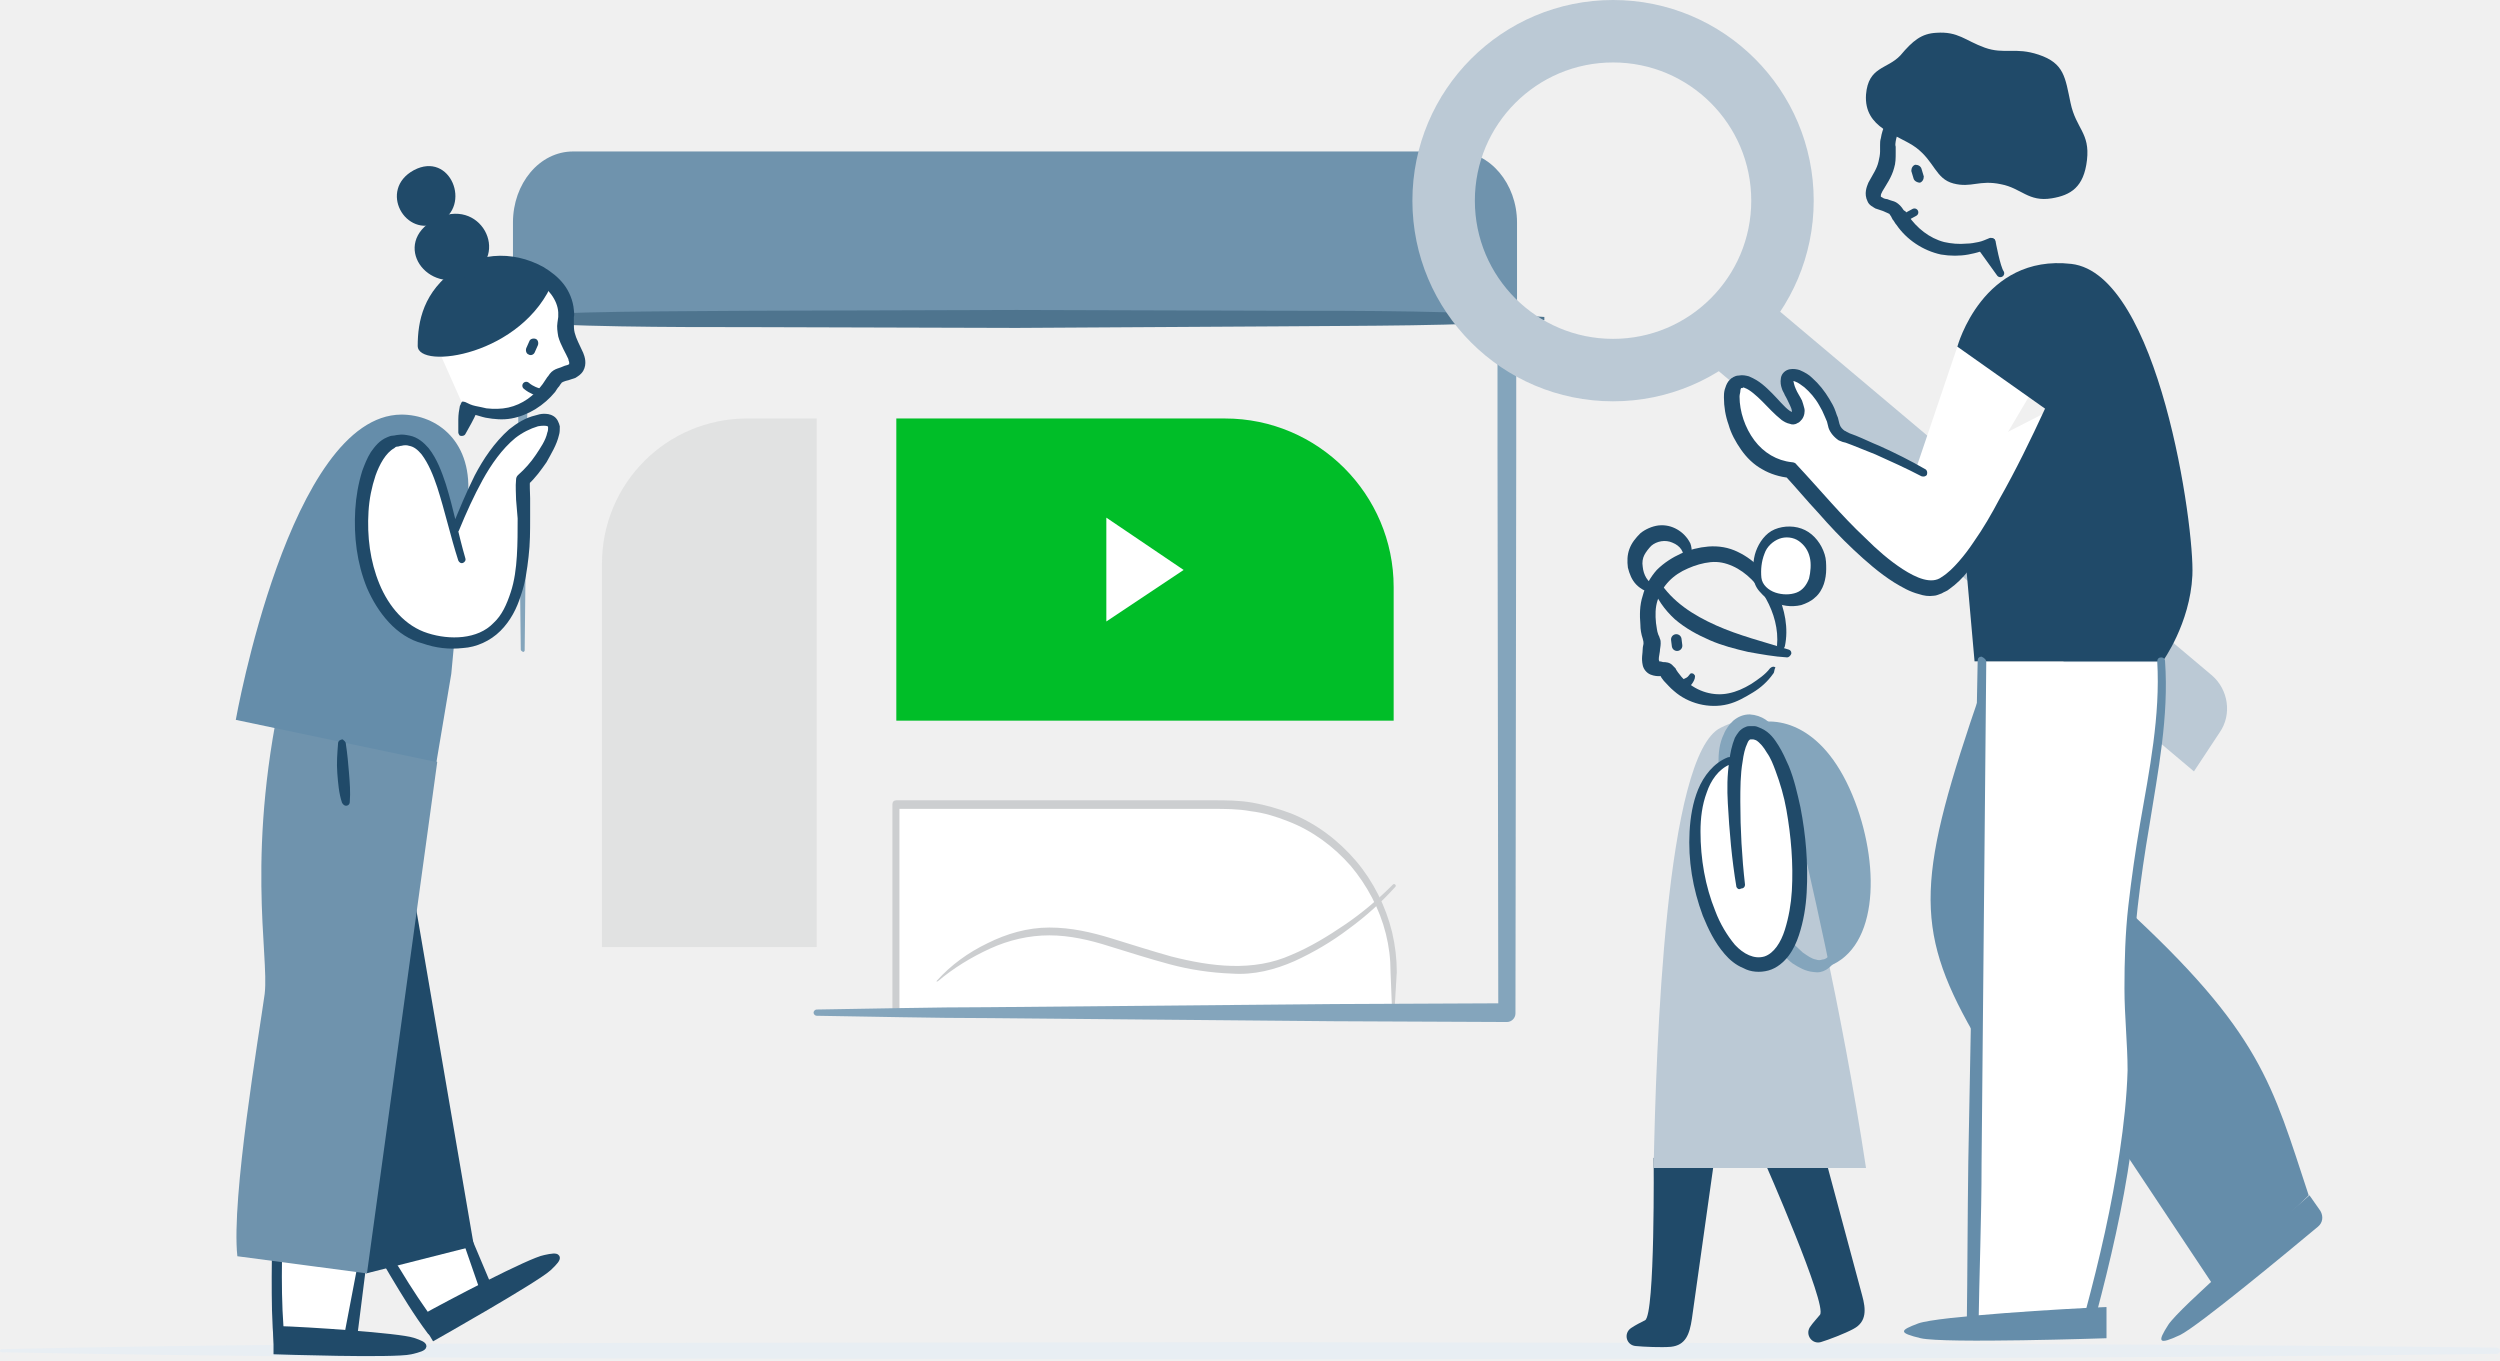
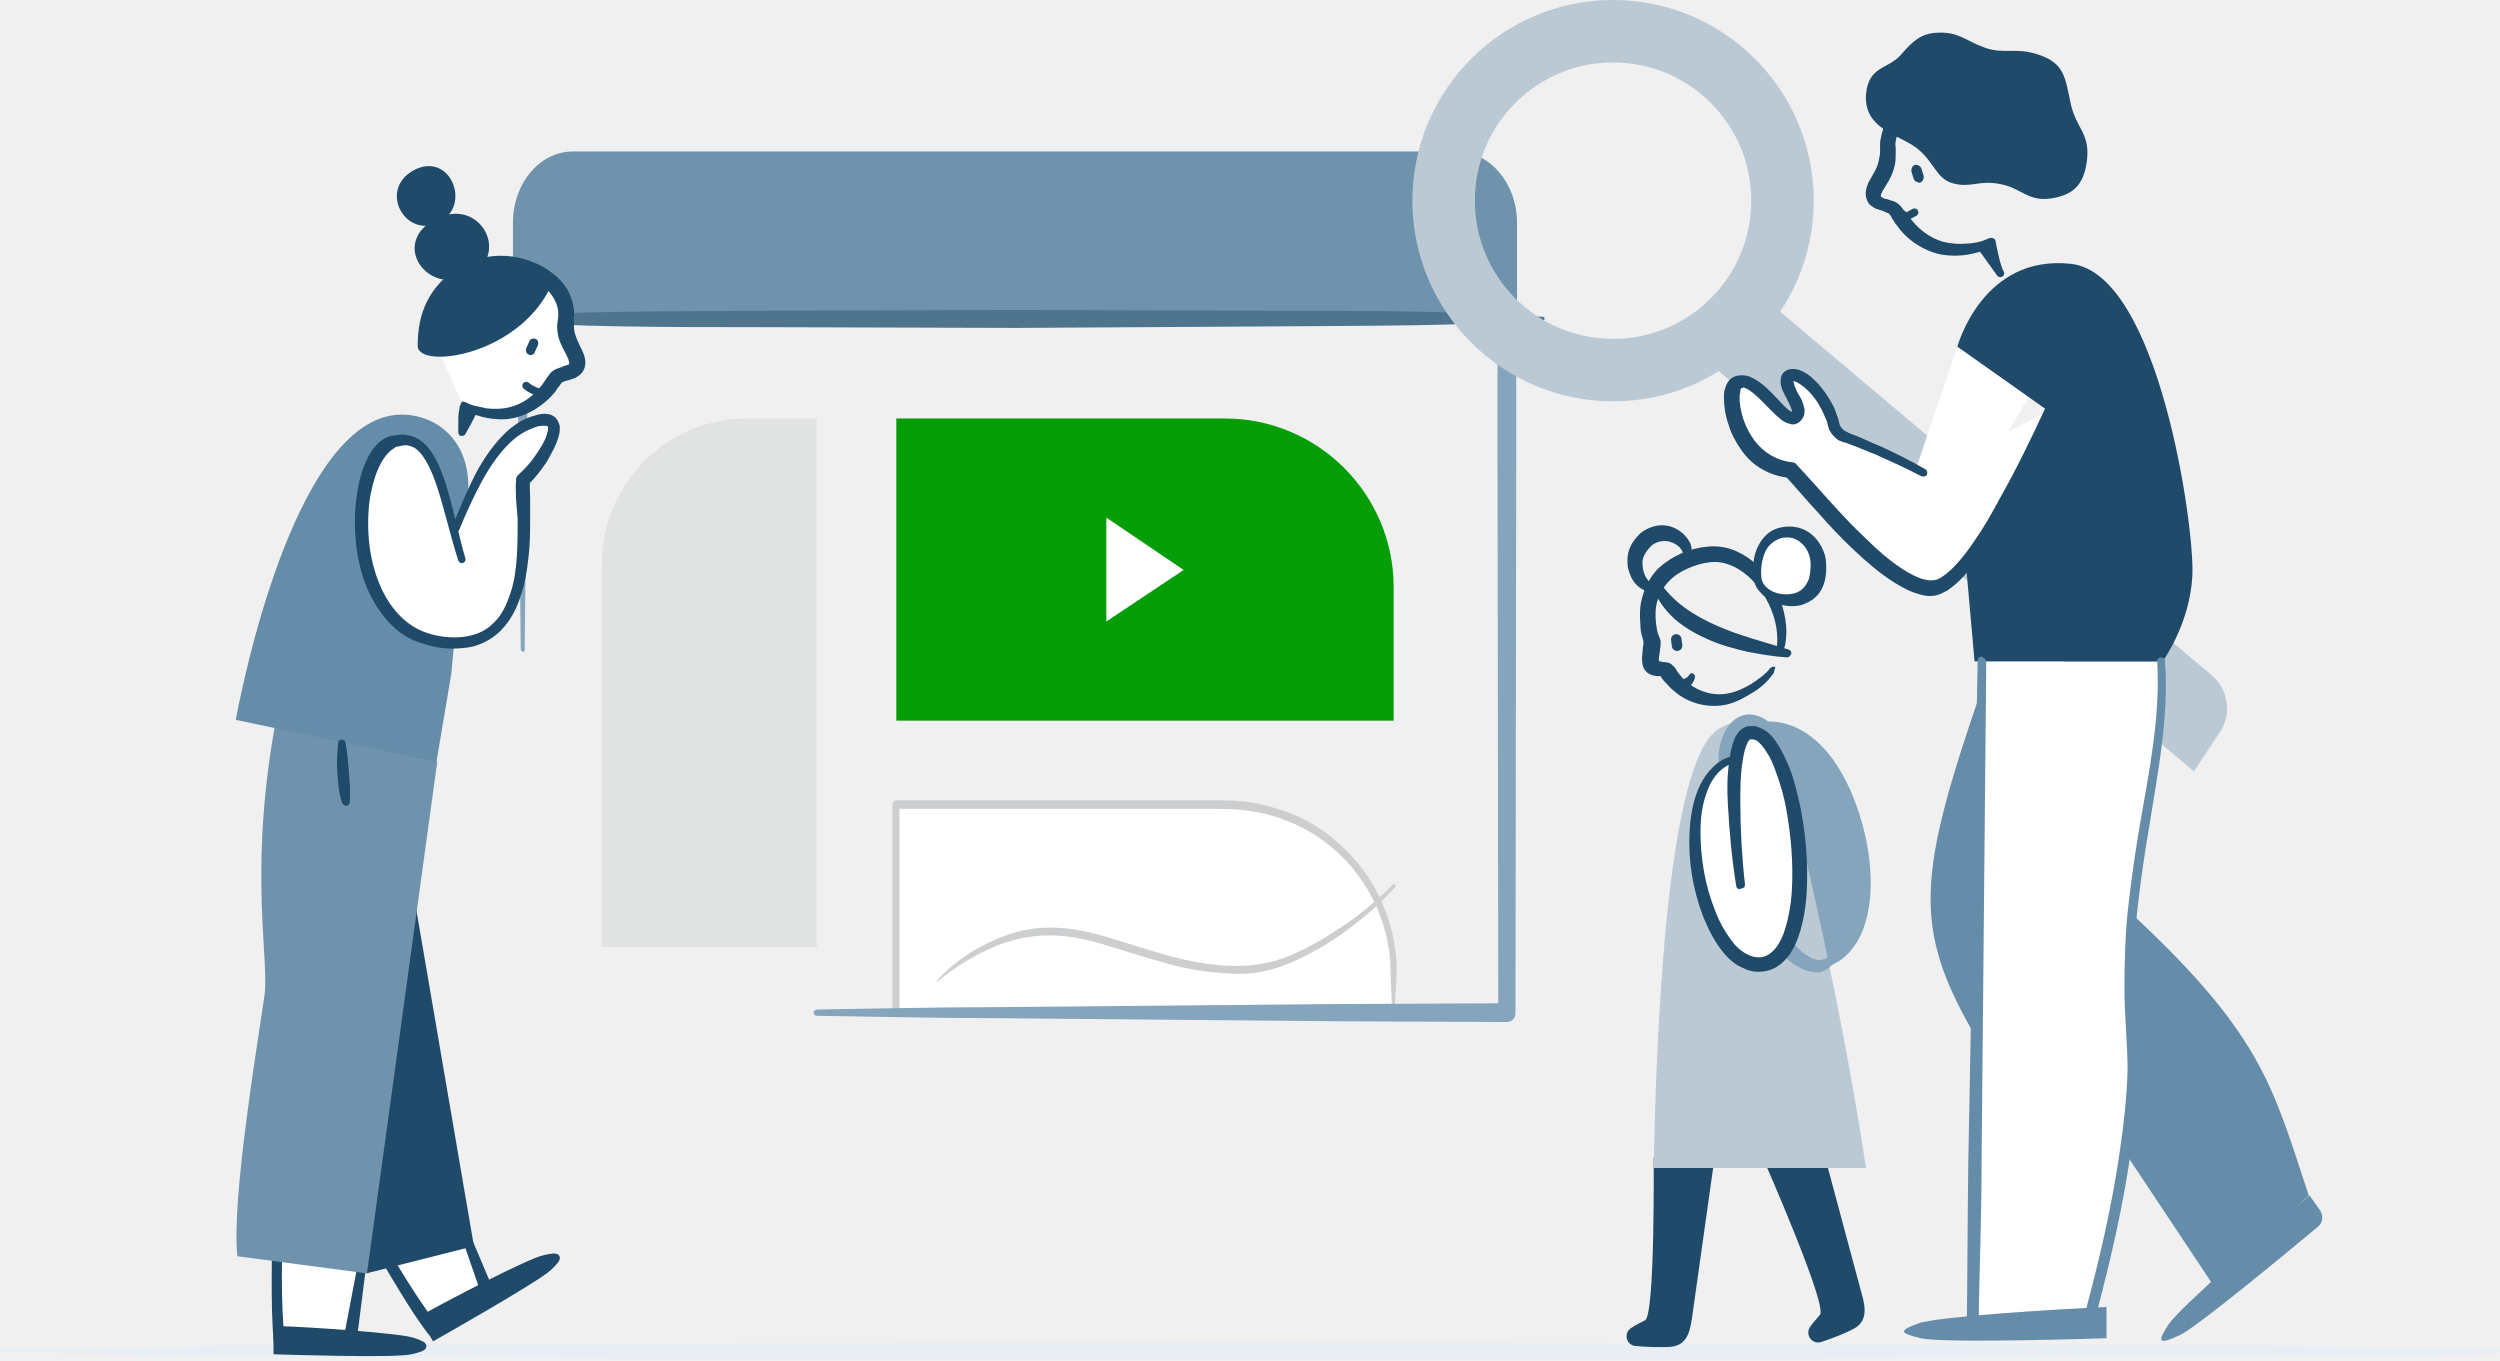
<svg xmlns="http://www.w3.org/2000/svg" version="1.1" id="Layer_1" x="0px" y="0px" viewBox="0 0 320.2 174.2" style="enable-background:new 0 0 320.2 174.2;" xml:space="preserve">
  <style type="text/css">
	.st0{fill:#FFFFFF;}
	.st1{fill:#CCCED0;}
- 	.st2{fill:#00BE28;}
+ 	.st2{fill:#069e08;}
	.st3{fill:none;}
	.st4{fill:#E1E2E2;}
	.st5{fill:#84A5BC;}
	.st6{fill:#6F93AD;}
	.st7{fill:#4E748E;}
	.st8{fill:#E8EEF3;}
	.st9{fill:none;stroke:#CCCED0;stroke-linecap:round;stroke-linejoin:round;stroke-miterlimit:10;stroke-dasharray:5,5;}
	.st10{fill:#204A69;}
	.st11{fill:#BBC9D5;}
	.st12{fill:none;stroke:#BBC9D5;stroke-width:8;stroke-linecap:round;stroke-linejoin:round;stroke-miterlimit:10;}
	.st13{fill:#658DAA;}
	.st14{fill:#204A69;stroke:#204A69;stroke-width:0.735;stroke-miterlimit:10;}
	.st15{fill:none;stroke:#204A69;stroke-linecap:round;stroke-linejoin:round;stroke-miterlimit:10;}
	.st16{fill:#FFFFFF;stroke:#204A69;stroke-linecap:round;stroke-linejoin:round;stroke-miterlimit:10;}
	.st17{fill:#204A69;stroke:#204A69;stroke-linecap:round;stroke-linejoin:round;stroke-miterlimit:10;}
	.st18{fill:none;stroke:#204A69;stroke-width:1.348;stroke-linecap:round;stroke-linejoin:round;stroke-miterlimit:10;}
	.st19{fill:#204A69;}
</style>
  <g>
    <g>
      <g>
        <g>
          <path class="st0" d="M178.5,129.5h-63.7V103h42.1c11.9,0,21.6,9.7,21.6,21.6V129.5z" />
          <path class="st1" d="M178.6,129.6L178.6,129.6l-15.9,0.2l-15.9,0.1c-5.3,0-10.6,0.1-16,0.1l-16,0c-0.3,0-0.5-0.2-0.5-0.5v0V103      c0-0.3,0.2-0.5,0.5-0.5h40.5c1.7,0,3.4,0,5.1,0.3c1.7,0.3,3.4,0.8,5,1.4c3.2,1.3,6,3.4,8.3,6.1c2.2,2.6,3.8,5.8,4.6,9.1      c0.4,1.7,0.6,3.4,0.6,5.1C178.8,126.2,178.7,128,178.6,129.6z M178.3,129.5L178.3,129.5l-0.2-5c0-1.7-0.2-3.3-0.6-4.9      c-0.8-3.2-2.4-6.2-4.5-8.7c-2.2-2.5-4.9-4.5-8-5.7c-1.5-0.6-3.1-1.1-4.8-1.3c-1.6-0.3-3.3-0.3-5-0.3h-40.5l0.5-0.5v26.6      l-0.5-0.5l15.8,0c5.3,0,10.6,0.1,15.9,0.1l15.9,0.1L178.3,129.5z" />
        </g>
        <path class="st2" d="M178.5,92.3h-63.7V53.6h42.1c11.9,0,21.6,9.7,21.6,21.6V92.3z" />
        <polygon class="st0" points="141.7,66.3 151.6,73 141.7,79.6    " />
      </g>
      <g>
        <path class="st3" d="M108.6,129.9" />
      </g>
      <path class="st4" d="M77.1,121.3h27.5V53.6h-8.9c-10.3,0-18.6,8.3-18.6,18.6V121.3z" />
      <g>
        <path class="st5" d="M66.7,83.2l-0.4-36.3l-0.1-18.2c0-1.6,0.5-3.3,1.4-4.7c0.9-1.4,2.2-2.5,3.8-3.2c0.8-0.3,1.6-0.5,2.4-0.6     l0.6,0l0.6,0l1.1,0l4.5,0L117,20l36.3-0.1l18.2,0l9.1,0l4.5,0c1.6-0.1,3.5,0.3,4.9,1.3c1.5,0.9,2.7,2.3,3.4,3.8     c0.3,0.8,0.6,1.6,0.7,2.5c0.1,0.4,0.1,0.9,0.1,1.3l0,1.1l0,9.1l0,18.2l-0.1,72.6c0,0.6-0.5,1.1-1.1,1.1h0l-22.1-0.1l-22.1-0.2     l-22.1-0.2c-7.4,0-14.7-0.2-22.1-0.3c-0.2,0-0.4-0.2-0.4-0.4c0-0.2,0.2-0.4,0.4-0.4c7.4-0.1,14.7-0.3,22.1-0.3l22.1-0.2l22.1-0.2     l22.1-0.1l-1.1,1.1l-0.1-72.6l0-18.2l0-9.1l0-1.1c0-0.4,0-0.7-0.1-1c-0.1-0.6-0.3-1.3-0.5-1.9c-0.5-1.2-1.4-2.2-2.5-2.9     c-0.5-0.3-1.1-0.6-1.8-0.8c-0.3-0.1-0.6-0.1-1-0.2c-0.3,0-0.6,0-1,0l-4.5,0l-9.1,0l-18.2,0L117,22l-36.3-0.1l-4.5,0     c-0.7,0-1.6,0-2.2,0c-0.7,0.1-1.3,0.2-2,0.5c-1.3,0.5-2.3,1.4-3.1,2.5c-0.8,1.1-1.2,2.5-1.2,3.9l-0.1,18.2l-0.4,36.3     c0,0.1-0.1,0.2-0.2,0.2C66.8,83.4,66.7,83.3,66.7,83.2z" />
      </g>
      <path class="st6" d="M65.7,41.1v-6.9v-5.7c0-5,3.4-9.1,7.7-9.1h113.2c4.2,0,7.7,4.1,7.7,9.1v12.7H65.7z" />
      <g>
        <path class="st7" d="M197.7,41c-11.3,0.8-22.5,0.7-33.8,0.8L130.2,42l-33.8-0.1c-11.3,0-22.5,0-33.8-0.8v-0.5     c11.3-0.8,22.5-0.7,33.8-0.8l33.8-0.1l33.8,0.1c11.3,0,22.5,0,33.8,0.8V41z" />
      </g>
      <g>
        <path class="st1" d="M120,125.6c1.8-2,4-3.6,6.5-4.8c2.4-1.2,5.1-2,7.9-2c2.8,0,5.4,0.6,8,1.4c2.6,0.8,5.1,1.6,7.6,2.3     c5.1,1.3,10.5,2,15.4-0.2c2.4-1,4.7-2.4,6.9-3.9c2.2-1.5,4.2-3.2,6.1-5.1l0,0c0.1-0.1,0.2-0.1,0.3,0c0.1,0.1,0.1,0.2,0,0.3     c-1.8,2-3.8,3.8-6,5.4c-2.1,1.6-4.5,3-6.9,4.1c-2.5,1.1-5.2,1.8-8,1.6c-2.7-0.1-5.4-0.5-8-1.2c-2.6-0.7-5.1-1.5-7.7-2.3     c-2.5-0.8-5.1-1.4-7.7-1.4c-2.6,0-5.2,0.6-7.6,1.7c-2.4,1.1-4.7,2.5-6.7,4.2l0,0c0,0-0.1,0-0.1,0     C119.9,125.7,119.9,125.7,120,125.6z" />
      </g>
    </g>
    <g>
      <g>
        <path class="st8" d="M0.2,172.8c26.6-0.6,53.3-0.7,79.9-0.8l79.9-0.1c53.3,0.1,106.6,0.1,159.8,0.7c0.2,0,0.4,0.2,0.4,0.4     c0,0.2-0.2,0.4-0.4,0.4c-53.3,0.7-106.6,0.6-159.8,0.7L80.1,174c-26.6-0.1-53.3-0.3-79.9-0.8c-0.1,0-0.2-0.1-0.2-0.2     C0,172.9,0.1,172.8,0.2,172.8z" />
      </g>
      <g>
        <path class="st9" d="M60.3,40.8" />
        <path class="st9" d="M193.9,40.8" />
      </g>
      <path class="st10" d="M211.8,148.3c0,0,0.2,20.1-1.1,20.8c-0.6,0.3-1.2,0.6-1.8,1c-1,0.7-0.6,2.2,0.6,2.3c1,0.1,3.3,0.2,4.5,0.1    c1.9-0.2,2.4-1.6,2.7-3.6l2.9-20.6" />
      <path class="st10" d="M226,148.8c0,0,8.1,18.4,7.1,19.6c-0.4,0.5-0.9,1-1.3,1.6c-0.6,1,0.3,2.2,1.4,1.9c1-0.3,3.1-1.1,4.2-1.7    c1.7-0.9,1.6-2.5,1.1-4.3l-5.4-20.1" />
      <path class="st5" d="M224.2,92.8c3.4-1.2,9.6-0.1,13.4,9.9c3.3,8.7,2.9,19.4-4.1,21.3C229.4,125.1,224.2,92.8,224.2,92.8z" />
      <path class="st11" d="M211.8,149.6h27.2c-3.1-20.6-8.1-41.3-8.1-41.3l-6.6-15.4c0,0-0.5-1.4-3.9,0.3    C213.3,96.6,212.1,134.3,211.8,149.6z" />
      <path class="st11" d="M284.3,93.8l-3.3,5L219.5,47l8-7.5l55.8,47C285.4,88.3,285.9,91.5,284.3,93.8z" />
      <circle class="st12" cx="206.6" cy="25.7" r="21.7" />
      <polygon class="st0" points="244.5,62.7 250.7,44.4 260.1,50.4 251.1,65.6   " />
      <path class="st13" d="M271.9,116c17.8,16.3,19.1,22.9,23.8,37.1l-12.1,11.7l-12.1-18.2" />
      <path class="st13" d="M253.8,88.3c-8.2,23.8-8.8,30.4-1.1,43.9L253.8,88.3z" />
      <path class="st10" d="M250.7,44.4l11.6,8.2l-11.1,12.9l1.7,19.2h24.1c0,0,3.5-4.8,3.8-11c0.3-6.2-4.3-38.6-15.5-39.9    C253.9,32.5,250.7,44.4,250.7,44.4z" />
      <g>
        <path class="st0" d="M58.6,155.7l3.9,10.3l-7.2,4.3c0,0-6.5-8-16.9-30.5" />
        <path class="st10" d="M59.1,155.5l4.3,10.2l0,0c0.2,0.4,0,0.8-0.4,1c-1.2,0.7-2.4,1.4-3.6,2.1c-1.2,0.7-2.4,1.4-3.6,2.2l0,0     c-0.3,0.2-0.7,0.1-1-0.2c-1.8-2.4-3.3-4.9-4.8-7.4c-1.5-2.5-2.9-5.1-4.3-7.7c-1.4-2.6-2.7-5.2-4-7.8c-1.3-2.6-2.5-5.3-3.7-7.9     c-0.1-0.3,0-0.5,0.2-0.7c0.2-0.1,0.5,0,0.7,0.2c1.2,2.6,2.5,5.2,3.8,7.8c1.3,2.6,2.7,5.2,4.1,7.7c1.4,2.6,2.8,5.1,4.4,7.5     c1.5,2.5,3.1,4.9,4.8,7.2l-1-0.2c1.2-0.7,2.4-1.4,3.6-2.1c1.2-0.7,2.4-1.4,3.5-2.2l-0.3,1l-3.6-10.4c-0.1-0.3,0-0.5,0.3-0.6     C58.7,155.1,59,155.3,59.1,155.5z" />
      </g>
      <path class="st14" d="M54.1,168.8c3.4-1.9,13.9-7.4,15.7-7.7c1.8-0.4,2.1-0.2,0.5,1.3c-1.6,1.5-14.7,8.9-14.7,8.9L54.1,168.8z" />
      <g>
        <path class="st0" d="M46.5,161.2l-1.7,11.1h-9c0,0-1.4-10.3,1.3-34.9" />
        <path class="st10" d="M47,161.3l-1.4,11.1l0,0c-0.1,0.4-0.4,0.7-0.8,0.7c-1.5-0.1-3-0.1-4.5-0.1c-1.5,0-3,0-4.5,0l0,0     c-0.4,0-0.7-0.3-0.7-0.7c-0.3-3-0.3-5.9-0.3-8.8c0-2.9,0.1-5.9,0.3-8.8c0.2-2.9,0.4-5.8,0.6-8.7c0.3-2.9,0.6-5.8,0.9-8.7     c0-0.3,0.3-0.5,0.6-0.4c0.3,0,0.5,0.3,0.4,0.5c-0.3,2.9-0.6,5.8-0.8,8.7c-0.2,2.9-0.4,5.8-0.5,8.7c-0.1,2.9-0.2,5.8-0.2,8.7     c0,2.9,0.1,5.8,0.4,8.6l-0.8-0.7c1.5,0,3,0,4.5,0c1.5,0,3,0,4.5-0.1l-0.8,0.7l2.1-11c0.1-0.3,0.3-0.5,0.6-0.4     C46.9,160.8,47.1,161,47,161.3z" />
      </g>
      <polyline class="st10" points="52.7,112.9 60.7,159.6 46.9,163.1   " />
      <g>
        <path class="st6" d="M36.5,86.7c-5.2,22.3-2,35.5-2.6,40.6c-0.7,5.1-4.3,26.2-3.5,33.6l16.6,2.2l9-65.5" />
      </g>
      <g>
        <path class="st0" d="M59.3,51.9c0.8,0.5,1.3,0.6,2.3,0.9c4,1,7.5-0.9,9.4-4.2c0.5-0.9,2.5-0.6,2.8-1.7c0.4-1.5-1.9-2.8-1.5-5.8     c0.4-3.4-2.4-6.2-6.1-7.1c-5.2-1.3-10.4,1.9-11.7,7.1" />
        <path class="st10" d="M59.6,51.5c0.4,0.2,0.8,0.4,1.3,0.5c0.5,0.1,1,0.2,1.4,0.3c0.9,0.1,1.9,0.1,2.8-0.1c1.8-0.4,3.3-1.5,4.4-3     l0.4-0.6l0.2-0.3c0.1-0.1,0.1-0.1,0.3-0.4c0.3-0.4,0.7-0.6,1-0.7c0.3-0.1,0.6-0.2,0.8-0.3c0.2-0.1,0.4-0.1,0.6-0.2     c0.1-0.1,0.2-0.1,0.1-0.1c0,0,0-0.1,0-0.2c0-0.1-0.1-0.2-0.1-0.4c-0.3-0.7-1-1.8-1.3-2.9c-0.1-0.6-0.2-1.2-0.1-1.8l0.1-0.7     c0-0.2,0-0.4,0-0.6c-0.1-1.6-1.3-3.1-2.9-4.1c-1.6-0.9-3.4-1.4-5.3-1.3c-3.7,0.2-7.2,2.9-8.2,6.6c-0.1,0.3-0.4,0.4-0.6,0.3     c-0.3-0.1-0.4-0.3-0.4-0.6c0.4-2.1,1.5-4.1,3.2-5.5c1.6-1.5,3.7-2.4,5.9-2.6c2.2-0.2,4.4,0.3,6.4,1.4c1,0.6,1.9,1.3,2.6,2.2     c0.7,0.9,1.2,2.1,1.3,3.3c0,0.3,0.1,0.6,0,0.9l0,0.8c0,0.4,0,0.8,0.1,1.2c0.2,0.8,0.6,1.5,1.1,2.6c0.2,0.5,0.5,1.4,0,2.3     c-0.3,0.5-0.7,0.7-1,0.9c-0.3,0.1-0.6,0.2-0.9,0.3c-0.5,0.1-0.9,0.3-0.8,0.3c0-0.1-0.1,0.1-0.2,0.2l-0.2,0.3     c-0.2,0.2-0.3,0.4-0.5,0.7c-1.4,1.7-3.4,3-5.6,3.4c-1.1,0.2-2.2,0.1-3.3-0.1c-0.5-0.1-1-0.3-1.5-0.4c-0.5-0.2-1-0.5-1.5-0.8     c-0.2-0.2-0.3-0.5-0.1-0.7C59.1,51.4,59.3,51.4,59.6,51.5z" />
      </g>
      <g>
        <path class="st10" d="M255.3,31.5c-0.5,0.3-1,0.6-1.6,0.7c-0.6,0.2-1.1,0.3-1.6,0.4c-1.1,0.2-2.3,0.2-3.5,0     c-2.3-0.5-4.4-1.9-5.7-3.8c-0.2-0.2-0.3-0.5-0.5-0.7l-0.2-0.4c-0.1-0.1-0.2-0.3-0.2-0.3c0,0-0.4-0.2-0.9-0.4     c-0.3-0.1-0.6-0.2-0.9-0.3c-0.3-0.2-0.8-0.4-1-0.9c-0.5-1-0.1-1.9,0.1-2.4c0.6-1.1,1.1-1.8,1.3-2.7c0.1-0.4,0.2-0.9,0.2-1.3     l0-0.8c0-0.3,0-0.6,0.1-0.9c0.2-1.3,0.8-2.4,1.5-3.4c0.8-0.9,1.8-1.7,2.8-2.2c2.1-1.1,4.5-1.5,6.8-1.2c2.3,0.3,4.5,1.4,6.1,3     c1.7,1.6,2.7,3.7,3.1,6c0,0.3-0.1,0.5-0.4,0.6c-0.3,0-0.5-0.1-0.6-0.4c-0.9-4-4.5-7.1-8.4-7.4c-1.9-0.2-4,0.2-5.7,1.2     c-1.7,0.9-3,2.4-3.3,4.2c0,0.2-0.1,0.4,0,0.7l0,0.8c0,0.6,0,1.3-0.2,1.9c-0.3,1.2-1.1,2.3-1.5,3c-0.1,0.2-0.2,0.4-0.2,0.5     c0,0.1,0,0.2,0,0.2c0,0,0,0,0.2,0.1c0.1,0.1,0.4,0.2,0.6,0.2c0.3,0.1,0.5,0.2,0.9,0.3c0.3,0.1,0.7,0.4,1,0.8     c0.2,0.3,0.2,0.3,0.3,0.4L244,27l0.4,0.6c1.1,1.6,2.7,2.9,4.6,3.4c0.9,0.2,1.9,0.3,2.9,0.2c0.5,0,1-0.1,1.5-0.2     c0.5-0.1,0.9-0.3,1.4-0.5c0.2-0.1,0.5,0,0.7,0.2C255.6,31.1,255.5,31.3,255.3,31.5z" />
      </g>
      <path class="st14" d="M35.4,170.2c3.9,0.1,15.7,0.9,17.5,1.5c1.8,0.6,1.9,0.9-0.3,1.4c-2.1,0.5-17.2,0-17.2,0V170.2z" />
      <path class="st15" d="M67.4,49.4c0.7,0.6,1.5,0.8,1.5,0.8" />
      <path class="st10" d="M67.7,45.4L67.7,45.4c-0.3-0.1-0.4-0.5-0.3-0.8l0.4-0.9c0.1-0.3,0.5-0.4,0.8-0.3l0,0    c0.3,0.1,0.4,0.5,0.3,0.8l-0.4,0.9C68.4,45.4,68,45.6,67.7,45.4z" />
      <path class="st13" d="M57.8,86.3l-1.9,11.3l-25.7-5.4c0,0,6.9-39,21.2-39.1c4.6,0,9.3,3.5,8.5,10.9" />
      <g>
        <path class="st0" d="M58.4,67.7c2.5-6.1,5.5-12.5,10.3-13.8c4.8-1.3,0.7,5.4-1.8,7.6c-0.4,2.8,2.7,21-8.9,20.9     C43.3,82.3,44.4,58,50.5,56.5c5.4-1.3,6.2,7.3,8.6,15.2" />
        <path class="st10" d="M57.9,67.5c0.9-2.2,1.8-4.4,2.9-6.6c1.1-2.1,2.5-4.2,4.4-5.9c1-0.8,2.1-1.5,3.4-1.8c0.3-0.1,0.7-0.2,1-0.2     c0.4,0,0.8,0,1.3,0.3c0.5,0.3,0.7,0.9,0.8,1.3c0,0.4,0,0.8-0.1,1.1c-0.3,1.3-1,2.4-1.6,3.5c-0.7,1-1.4,2-2.4,2.9l0,0l0.3-0.6     c-0.1,0.6,0,1.5,0,2.3l0,2.5c0,1.7,0,3.3-0.2,5c-0.2,1.7-0.4,3.3-1,5c-0.5,1.6-1.3,3.2-2.6,4.5c-1.3,1.3-3.1,2.1-4.8,2.2     c-1.8,0.2-3.5,0-5.2-0.6C52.5,82,51,81,49.8,79.7c-1.2-1.3-2.1-2.8-2.8-4.4c-1.3-3.2-1.7-6.6-1.5-10c0.1-1.7,0.4-3.4,0.9-5     c0.3-0.8,0.6-1.6,1.1-2.4c0.5-0.7,1.1-1.5,2.1-1.9c0.2-0.1,0.5-0.2,0.7-0.2c0.2,0,0.5-0.1,0.7-0.1c0.5-0.1,1,0,1.5,0.1     c1,0.2,1.8,0.9,2.4,1.6c1.1,1.4,1.7,3.1,2.2,4.6c1,3.2,1.6,6.4,2.5,9.5c0.1,0.3-0.1,0.5-0.3,0.6c-0.3,0.1-0.5-0.1-0.6-0.3     c-1-3.1-1.7-6.3-2.7-9.4c-0.5-1.5-1.1-3-2-4.2c-0.5-0.6-1-1-1.6-1.1c-0.3-0.1-0.6-0.1-1,0c-0.2,0-0.3,0.1-0.5,0.1     c-0.2,0-0.3,0.1-0.4,0.2c-1.1,0.6-1.9,2.1-2.4,3.5c-0.5,1.5-0.8,3-0.9,4.6c-0.2,3.2,0.2,6.4,1.4,9.3c1.2,2.9,3.3,5.4,6.2,6.3     c2.8,0.9,6.4,0.8,8.4-1.3c1.1-1,1.7-2.4,2.2-3.9c0.5-1.5,0.7-3.1,0.8-4.7c0.1-1.6,0.1-3.2,0.1-4.8L66.1,64c0-0.8-0.1-1.6,0-2.6     c0-0.2,0.1-0.4,0.2-0.5l0.1-0.1l0,0c0.8-0.7,1.6-1.6,2.2-2.5c0.6-0.9,1.3-1.9,1.5-2.9c0.1-0.2,0.1-0.5,0.1-0.6     c0-0.2,0-0.2-0.1-0.2c-0.1-0.1-0.7-0.1-1.2,0c-1,0.3-2,0.8-2.9,1.5c-1.7,1.4-3.1,3.4-4.2,5.4c-1.1,2-2.1,4.2-3,6.4     c-0.1,0.3-0.4,0.4-0.7,0.3C58,68.1,57.8,67.8,57.9,67.5z" />
      </g>
      <path class="st10" d="M53.5,44.3c0,3.1,13.5,1.3,17.4-8.4c0,0-8.1-4.4-12.4-1.5S53.5,41.2,53.5,44.3z" />
      <g>
        <polyline class="st10" points="60.9,52.6 59.1,55.4 59.1,51.9    " />
        <path class="st10" d="M61.1,52.7c-0.4,1-1,2-1.5,2.9c-0.1,0.2-0.4,0.3-0.7,0.2c-0.1-0.1-0.2-0.3-0.2-0.4c0-0.6,0-1.2,0-1.7     c0-0.6,0.1-1.2,0.2-1.7c0-0.1,0.2-0.2,0.3-0.2c0.1,0,0.2,0.1,0.2,0.2c0.1,0.6,0.2,1.2,0.2,1.7c0,0.6,0.1,1.2,0.1,1.7l-0.9-0.3     c0.6-0.9,1.2-1.8,2-2.7c0.1-0.1,0.3-0.1,0.4,0C61.1,52.5,61.2,52.7,61.1,52.7z" />
      </g>
      <path class="st10" d="M55.7,28.1c-5.7,3.1-1,9.8,4.4,7.2S61.5,25,55.7,28.1z" />
      <path class="st10" d="M53,21.8c-4.6,2.5-1.1,8.8,3.2,6.7S57.7,19.3,53,21.8z" />
      <g>
        <path class="st0" d="M43.8,95.3c0.1,1.5,0.1,4.5,0.5,7.5" />
        <path class="st10" d="M44.3,95.3c0.2,1.3,0.3,2.5,0.4,3.7c0.1,1.2,0.2,2.5,0.1,3.7l0,0c0,0.3-0.2,0.5-0.5,0.5     c-0.2,0-0.4-0.2-0.5-0.4c-0.4-1.2-0.5-2.5-0.6-3.8c-0.1-1.3,0-2.5,0.1-3.8l0,0c0-0.3,0.3-0.5,0.6-0.5     C44.1,94.9,44.3,95,44.3,95.3z" />
      </g>
      <path class="st16" d="M46.9,96.3" />
      <g>
        <path class="st0" d="M262.3,52.7c0,0-9.1,21.7-14.4,22.6c-5.3,0.9-14.7-11.2-18.5-15c-7.1-0.6-8.6-9.9-7-11.1     c2.4-1.7,6,5.5,7.5,4.4c1.5-1.1-2-4.2-0.7-5.3c1.2-1,4.8,2.5,5.7,6.2c0.2,0.8,0.7,1.4,1.4,1.7c5.3,2,10.1,4.6,10.1,4.6" />
        <path class="st10" d="M262.7,52.9c-1.6,4-3.4,8-5.4,11.8c-1,1.9-2.1,3.8-3.3,5.7c-0.6,0.9-1.2,1.8-1.9,2.7     c-0.7,0.9-1.5,1.7-2.5,2.4c-0.2,0.2-0.6,0.3-0.9,0.5c-0.3,0.1-0.7,0.3-1,0.3c-0.7,0.1-1.3,0-1.9-0.2c-1.2-0.3-2.2-0.9-3.2-1.5     c-1.9-1.2-3.6-2.7-5.2-4.2c-1.6-1.5-3.1-3.1-4.5-4.7c-1.5-1.6-2.9-3.3-4.3-4.8l0.6,0.3c-1.2-0.1-2.5-0.5-3.5-1.1     c-1.1-0.6-2-1.5-2.7-2.5c-0.7-1-1.3-2.1-1.6-3.2c-0.4-1.1-0.6-2.3-0.6-3.5c0-0.3,0-0.6,0.1-1c0.1-0.3,0.2-0.7,0.5-1.1     c0.1-0.1,0.2-0.2,0.3-0.3c0.1-0.1,0.2-0.1,0.3-0.2c0.2-0.1,0.4-0.2,0.7-0.2c0.5-0.1,0.9,0,1.3,0.1c0.7,0.3,1.2,0.6,1.7,1     c0.5,0.4,0.9,0.8,1.3,1.2c0.8,0.8,1.5,1.7,2.2,2.2c0.2,0.1,0.3,0.2,0.4,0.2c0,0-0.1,0-0.1,0c-0.1,0.1,0,0,0,0c0,0,0,0,0-0.2     c0-0.1-0.1-0.4-0.2-0.6c-0.2-0.4-0.4-0.9-0.7-1.4c-0.1-0.3-0.3-0.5-0.4-0.9c-0.1-0.3-0.2-0.7-0.1-1.3c0.1-0.6,0.6-1,1.1-1.1     c0.5-0.1,1,0,1.3,0.1c0.7,0.3,1.2,0.6,1.6,1c0.9,0.8,1.6,1.7,2.2,2.7c0.3,0.5,0.6,1,0.8,1.6c0.1,0.3,0.2,0.6,0.3,0.8l0.2,0.8     c0.1,0.4,0.4,0.7,0.7,0.9c0.1,0,0.2,0.1,0.2,0.1l0.4,0.2l0.8,0.3c1,0.4,2,0.9,3,1.3c2,0.9,4,1.9,5.9,3c0.2,0.1,0.3,0.4,0.2,0.7     c-0.1,0.2-0.4,0.3-0.7,0.2l0,0c-1.9-1-3.9-1.9-5.9-2.8c-1-0.4-2-0.8-3-1.2l-0.8-0.3l-0.4-0.1c-0.2-0.1-0.3-0.1-0.5-0.2     c-0.6-0.4-1.1-1-1.3-1.6l-0.2-0.8c-0.1-0.2-0.2-0.5-0.3-0.7c-0.2-0.5-0.4-0.9-0.7-1.4c-0.5-0.9-1.2-1.7-1.9-2.3     c-0.4-0.3-0.8-0.6-1.1-0.7c-0.2-0.1-0.3-0.1-0.3-0.1c0.1,0,0,0,0,0c0,0,0.1,0.6,0.3,1c0.2,0.5,0.5,0.9,0.8,1.5     c0.1,0.3,0.2,0.6,0.3,1c0.1,0.4,0,1-0.3,1.4c-0.2,0.2-0.3,0.4-0.6,0.5c-0.3,0.2-0.7,0.2-0.9,0.1c-0.5-0.1-0.8-0.3-1.1-0.5     c-1-0.8-1.7-1.6-2.5-2.4c-0.7-0.7-1.6-1.5-2.2-1.7c-0.2-0.1-0.3-0.1-0.3,0c0,0-0.1,0-0.1,0c0,0,0,0-0.1,0c0,0,0,0,0,0     c0,0-0.1,0.2-0.1,0.4c0,0.2-0.1,0.4-0.1,0.7c0,1.9,0.7,4,1.9,5.6c1.2,1.6,2.9,2.6,4.8,2.8c0.2,0,0.5,0.1,0.6,0.3     c3,3.2,5.7,6.5,8.8,9.4c1.5,1.5,3.1,2.9,4.8,4c1.7,1.1,3.7,2,5,1c0.8-0.5,1.5-1.2,2.2-2c0.7-0.8,1.3-1.6,1.9-2.5     c1.2-1.7,2.3-3.6,3.3-5.5c2.1-3.7,4-7.6,5.8-11.5l0,0c0.1-0.3,0.4-0.4,0.7-0.2C262.7,52.3,262.8,52.6,262.7,52.9z" />
      </g>
      <path class="st10" d="M239,12.1c-0.3,4.4,4.1,5.1,6.4,6.8c2.4,1.8,2.5,4,4.8,4.6c2.3,0.6,3.3-0.5,6.1,0.1c2.6,0.5,3.5,2.3,6.5,1.8    c2.4-0.4,4.1-1.4,4.5-4.9c0.4-3.5-1.4-4-2.1-7.3s-0.8-5.1-4.1-6.2c-3-1-4.4,0-6.9-0.9c-2.5-0.9-3.4-2.1-6.2-1.9    c-1.9,0.1-3,1-4.6,2.9C241.7,8.9,239.3,8.5,239,12.1z" />
      <path class="st15" d="M245.2,27.2c-0.9,0.5-1.5,0.8-1.5,0.8" />
      <path class="st10" d="M245.9,23.4L245.9,23.4c0.3-0.1,0.5-0.4,0.5-0.8l-0.3-1c-0.1-0.3-0.4-0.5-0.8-0.5l0,0    c-0.3,0.1-0.5,0.4-0.5,0.8l0.3,1C245.2,23.2,245.6,23.4,245.9,23.4z" />
      <g>
        <path class="st0" d="M253.9,84.8l-1.2,85.6l15.2-2.1c0,0,6.3-22.1,5.3-34.3c-1.9-22.6,4.7-34,3.8-49.2" />
        <path class="st13" d="M254.4,84.8l-0.4,42.8l-0.2,21.4c0,7.1-0.3,14.3-0.4,21.4l-0.9-0.8l15.2-2.1l-0.6,0.5     c1.8-6.7,3.4-13.6,4.4-20.5c0.5-3.4,0.9-6.9,1-10.4c0-1.7-0.1-3.4-0.2-5.2c-0.1-1.8-0.2-3.5-0.2-5.3c0-3.5,0.1-7.1,0.5-10.6     c0.4-3.5,0.9-7,1.5-10.5c1.2-6.9,2.6-13.8,2.2-20.8c0-0.3,0.2-0.5,0.5-0.5c0.3,0,0.5,0.2,0.5,0.5c0.5,7.1-0.9,14.1-2,21     c-0.6,3.5-1.1,6.9-1.5,10.4c-0.4,3.5-0.5,7-0.5,10.4c0,1.7,0.1,3.5,0.2,5.2c0.1,1.7,0.3,3.5,0.3,5.3c0,3.6-0.4,7.1-0.9,10.6     c-1,7-2.6,13.9-4.4,20.7c-0.1,0.3-0.3,0.5-0.6,0.5l0,0l-15.2,2.1c-0.4,0.1-0.8-0.2-0.8-0.6c0,0,0-0.1,0-0.1     c0.1-7.1,0.1-14.3,0.2-21.4l0.4-21.4l0.8-42.8c0-0.3,0.2-0.5,0.5-0.5C254.2,84.3,254.4,84.5,254.4,84.8z" />
      </g>
      <path class="st13" d="M269.9,167.4c-5.4,0.2-21.7,1.2-24.2,2.1c-2.4,0.9-2.6,1.2,0.3,1.9c3,0.7,23.8,0,23.8,0V167.4z" />
      <path class="st13" d="M295.8,153.1c-4.1,3.5-16.7,14.4-18.1,16.6c-1.4,2.2-1.3,2.6,1.5,1.3c2.3-1.1,14.1-10.9,17.7-13.9    c0.6-0.5,0.7-1.3,0.3-2L295.8,153.1z" />
      <path class="st17" d="M253.9,31.8l2.3,3.2c-0.5-0.7-1.1-4-1.1-4" />
      <g>
        <path class="st5" d="M220.7,101.2c-0.4-1.1-0.6-2.3-0.6-3.5c0-1.2,0.1-2.5,0.7-3.7c0.1-0.3,0.3-0.6,0.5-0.9     c0.2-0.3,0.5-0.6,0.7-0.8c0.6-0.5,1.3-0.8,2.1-0.8c1.6,0.1,2.7,1,3.3,2c0.2,0.2,0.1,0.5-0.1,0.7c-0.2,0.1-0.4,0.1-0.6,0l0,0     c-0.8-0.7-1.8-1.1-2.5-1c-0.4,0.1-0.7,0.2-0.9,0.5c-0.3,0.3-0.5,0.7-0.7,1.1c-0.4,0.9-0.6,1.9-0.7,2.9c-0.1,1.1-0.2,2.1-0.3,3.3     l0,0c0,0.3-0.3,0.5-0.6,0.5C220.9,101.5,220.7,101.4,220.7,101.2z" />
      </g>
      <g>
        <path class="st5" d="M227.5,118.9c0.7,0.5,1.2,1.1,1.8,1.6c0.5,0.5,1.1,1,1.6,1.5c0.6,0.4,1.1,0.8,1.7,0.9c0.3,0.1,0.5,0.1,0.8,0     c0.3,0,0.6-0.2,0.8-0.4l0.1-0.1c0.2-0.2,0.5-0.1,0.7,0.1c0.1,0.1,0.1,0.3,0,0.5c-0.2,0.5-0.6,0.9-1.1,1.2c-0.5,0.3-1,0.4-1.6,0.3     c-1.1-0.1-1.9-0.6-2.7-1.1c-0.4-0.3-0.7-0.6-1-0.9c-0.3-0.3-0.6-0.6-0.8-1c-0.5-0.7-0.9-1.4-1.2-2.2c-0.1-0.3,0-0.6,0.3-0.7     C227.1,118.8,227.3,118.8,227.5,118.9L227.5,118.9z" />
      </g>
      <g>
        <path class="st0" d="M222.9,113.5c0,0-2.5-19.3,1.3-19.6c6.1-0.5,9.8,29,1.3,29.7c-7.9,0.6-12.4-23-4.1-26.2" />
        <path class="st10" d="M222.4,113.6c-0.6-3.6-0.9-7.1-1.1-10.7c-0.1-1.8-0.1-3.6,0.2-5.5c0.1-0.9,0.3-1.9,0.7-2.9     c0.3-0.5,0.6-1.1,1.4-1.4c0.2-0.1,0.4-0.1,0.6-0.1c0.2,0,0.3,0,0.5,0c0.3,0,0.6,0.2,0.9,0.3c1.1,0.5,1.7,1.4,2.2,2.2     c0.5,0.8,0.9,1.7,1.3,2.6c0.7,1.7,1.1,3.5,1.5,5.3c0.7,3.6,1,7.2,0.8,10.9c-0.1,1.8-0.4,3.7-1,5.5c-0.3,0.9-0.7,1.8-1.3,2.6     c-0.6,0.8-1.5,1.6-2.6,1.9c-1.1,0.3-2.3,0.2-3.2-0.3c-1-0.4-1.8-1.1-2.4-1.8c-1.3-1.5-2.1-3.2-2.8-4.9c-1.3-3.5-1.9-7.1-1.7-10.8     c0.1-1.8,0.4-3.7,1.1-5.4c0.7-1.7,2-3.4,3.8-4.1c0.3-0.1,0.5,0,0.6,0.3c0.1,0.2,0,0.5-0.3,0.6l0,0c-1.5,0.6-2.5,2.1-3,3.6     c-0.6,1.6-0.8,3.3-0.8,5c0,3.5,0.6,7,1.9,10.2c0.6,1.6,1.5,3.1,2.5,4.3c1.1,1.2,2.5,1.9,3.8,1.5c1.2-0.4,2.1-1.8,2.6-3.4     c0.5-1.6,0.8-3.3,0.9-5c0.2-3.5-0.1-7-0.7-10.4c-0.3-1.7-0.8-3.4-1.4-5c-0.3-0.8-0.6-1.6-1.1-2.3c-0.4-0.7-0.9-1.3-1.4-1.6     c-0.1,0-0.2-0.1-0.4-0.1c-0.1,0-0.1,0-0.2,0c-0.1,0,0,0-0.1,0c-0.1,0-0.3,0.2-0.4,0.5c-0.3,0.6-0.5,1.5-0.6,2.3     c-0.3,1.7-0.3,3.5-0.3,5.2c0,3.5,0.2,7.1,0.6,10.6l0,0c0,0.3-0.2,0.5-0.5,0.5C222.7,114,222.5,113.8,222.4,113.6z" />
      </g>
      <g>
        <g>
          <path class="st10" d="M227.1,86.3c-0.7,1-1.6,1.8-2.6,2.4c-1,0.6-2,1.2-3.2,1.5c-2.4,0.6-5.1-0.1-6.9-1.7      c-0.5-0.4-0.9-0.9-1.3-1.3l-0.3-0.4l-0.1-0.2c0,0,0,0,0,0c0.1,0,0,0-0.2,0c-0.2,0-0.6,0-1.1-0.2c-0.5-0.2-0.9-0.7-1-1.2      c-0.2-0.9,0-1.5,0-2.1c0-0.3,0.1-0.5,0.1-0.7c0-0.2,0-0.2-0.1-0.6c-0.2-0.6-0.3-1.2-0.3-1.8c-0.1-1.2-0.1-2.5,0.3-3.7      c0.3-1.2,1-2.4,1.8-3.3c0.9-0.9,2-1.6,3.1-2.1c1.1-0.5,2.3-0.8,3.5-0.9c1.3-0.1,2.6,0.1,3.8,0.7c2.3,1.1,3.9,3,5,5.2      c1,2.1,1.5,4.6,1,6.9c-0.1,0.3-0.3,0.4-0.6,0.4c-0.3-0.1-0.4-0.3-0.4-0.5l0,0c0.2-2.1-0.4-4.2-1.4-6c-1-1.8-2.5-3.4-4.3-4.2      c-0.9-0.4-1.8-0.6-2.8-0.5c-1,0.1-2,0.4-2.9,0.8c-1.9,0.8-3.3,2.2-3.9,4.1c-0.3,0.9-0.3,1.9-0.2,2.9c0.1,0.5,0.1,1,0.3,1.5      l0.1,0.2l0.1,0.3c0.1,0.2,0.1,0.4,0.1,0.6c0,0.4-0.1,0.7-0.1,1c-0.1,0.6-0.2,1.1-0.1,1.2c0,0.1,0,0.1,0,0.1c0,0,0.2,0,0.5,0.1      c0.3,0,0.9,0,1.3,0.5c0.1,0.1,0.2,0.2,0.3,0.3l0.1,0.2l0.2,0.3c0.3,0.4,0.6,0.8,1,1.1c1.5,1.4,3.6,2,5.5,1.6      c1-0.2,1.9-0.6,2.9-1.2c0.9-0.6,1.8-1.2,2.4-2l0,0c0.2-0.2,0.5-0.3,0.7-0.1C227.2,85.8,227.3,86.1,227.1,86.3z" />
        </g>
        <g>
          <path class="st10" d="M212.5,74.4c1.7,2.7,4.4,4.4,7.3,5.7c2.9,1.3,6.1,2.1,9.3,3.1c0.3,0.1,0.4,0.4,0.3,0.6      c-0.1,0.2-0.3,0.4-0.5,0.4c-1.7-0.1-3.3-0.4-5-0.7c-1.7-0.4-3.3-0.8-4.9-1.5c-1.6-0.7-3.1-1.5-4.5-2.7c-1.3-1.2-2.4-2.7-2.9-4.4      c-0.1-0.3,0.1-0.5,0.3-0.6C212.2,74.2,212.4,74.2,212.5,74.4L212.5,74.4z" />
        </g>
        <g>
          <path class="st10" d="M215.6,71.8c0.2-1.1-0.4-1.9-1.4-2.3c-0.9-0.4-2-0.2-2.7,0.4c-0.3,0.3-0.7,0.8-0.9,1.2      c-0.2,0.4-0.3,0.9-0.2,1.5c0.1,1,0.6,2,1.6,2.4l0,0c0.3,0.1,0.4,0.4,0.3,0.6c-0.1,0.2-0.3,0.3-0.5,0.3c-0.8,0-1.6-0.4-2.2-1      c-0.6-0.6-0.9-1.4-1.1-2.2c-0.1-0.8-0.1-1.6,0.2-2.4c0.3-0.8,0.8-1.4,1.4-2c0.6-0.5,1.5-0.9,2.3-1c0.9-0.1,1.7,0.1,2.4,0.5      c0.7,0.4,1.3,1,1.7,1.8c0.3,0.8,0.2,1.8-0.2,2.4c-0.1,0.2-0.5,0.3-0.7,0.2C215.7,72.3,215.6,72,215.6,71.8L215.6,71.8z" />
        </g>
        <g>
          <line class="st18" x1="214.7" y1="81.9" x2="214.8" y2="82.7" />
        </g>
        <g>
          <path class="st19" d="M214.2,87.2c0.4,0.1,0.8,0,1.2-0.1c0.2-0.1,0.4-0.2,0.6-0.3c0.2-0.1,0.3-0.3,0.4-0.4l0,0      c0.1-0.2,0.3-0.2,0.5-0.1c0.1,0.1,0.2,0.2,0.2,0.3c0,0.4-0.2,0.7-0.4,1c-0.2,0.3-0.5,0.4-0.8,0.6c-0.3,0.1-0.7,0.2-1,0.1      c-0.3,0-0.7-0.1-1-0.4c-0.1-0.1-0.1-0.3,0-0.5C214,87.2,214.1,87.1,214.2,87.2L214.2,87.2z" />
        </g>
        <g>
          <path class="st0" d="M225.1,74.1c0.4,3.3,7.8,4.7,7.8-1.4C232.9,66.5,224.2,66.4,225.1,74.1z" />
          <path class="st10" d="M225.6,74c0.1,0.9,0.9,1.6,1.8,1.9c0.9,0.3,1.9,0.3,2.7,0c0.8-0.3,1.3-1,1.6-1.8c0.2-0.8,0.3-1.9,0.1-2.7      c-0.2-0.9-0.7-1.6-1.4-2.1c-0.7-0.5-1.7-0.6-2.5-0.3c-0.8,0.3-1.6,1-1.9,1.9C225.6,71.9,225.5,73,225.6,74z M224.6,74.1      c-0.1-1.1-0.1-2.4,0.3-3.5c0.4-1.1,1.2-2.3,2.4-2.8c1.2-0.5,2.7-0.5,3.9,0.1c1.2,0.6,2.1,1.8,2.5,3.1c0.2,0.6,0.2,1.3,0.2,1.9      c0,0.6-0.1,1.3-0.3,1.9c-0.2,0.6-0.6,1.3-1.1,1.7c-0.5,0.5-1.2,0.8-1.8,1c-1.3,0.3-2.6,0.1-3.7-0.5c-0.6-0.3-1.1-0.6-1.5-1.1      C225,75.4,224.7,74.8,224.6,74.1z" />
        </g>
      </g>
    </g>
  </g>
</svg>
